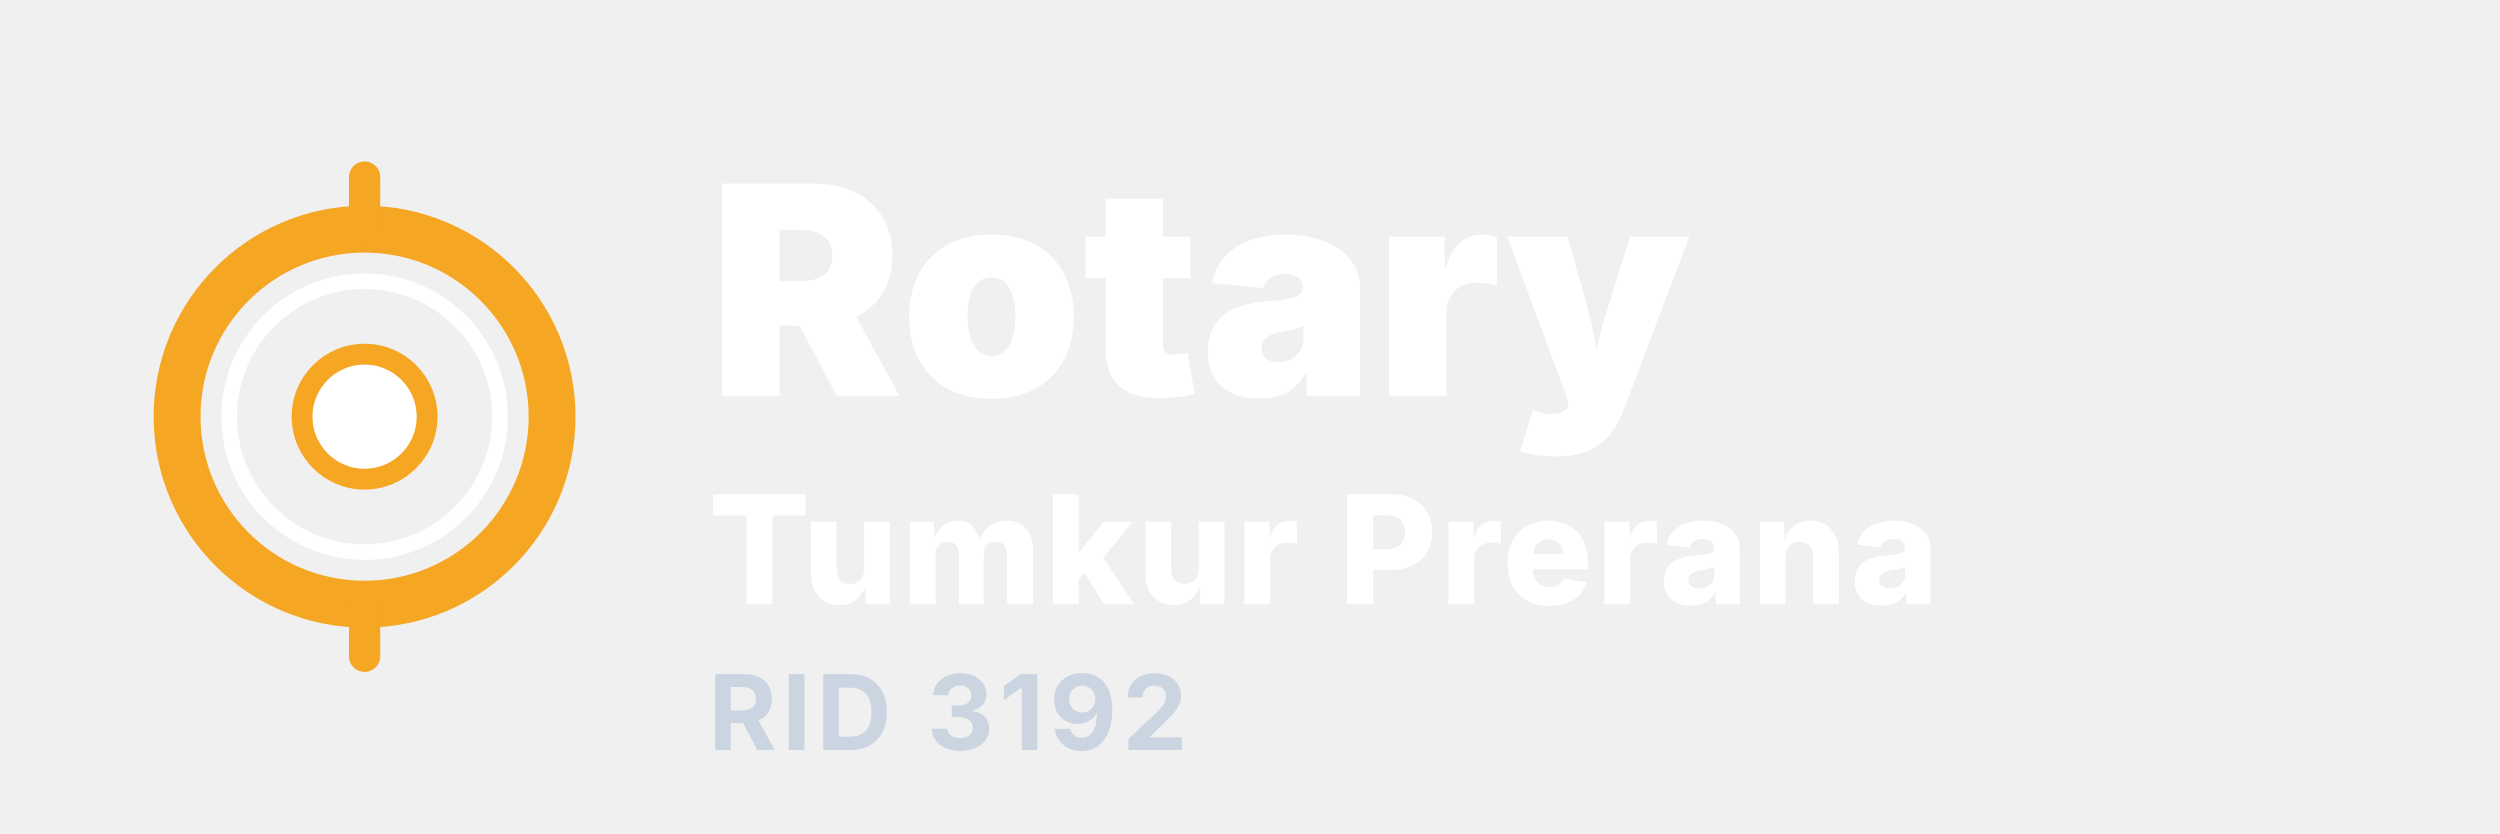
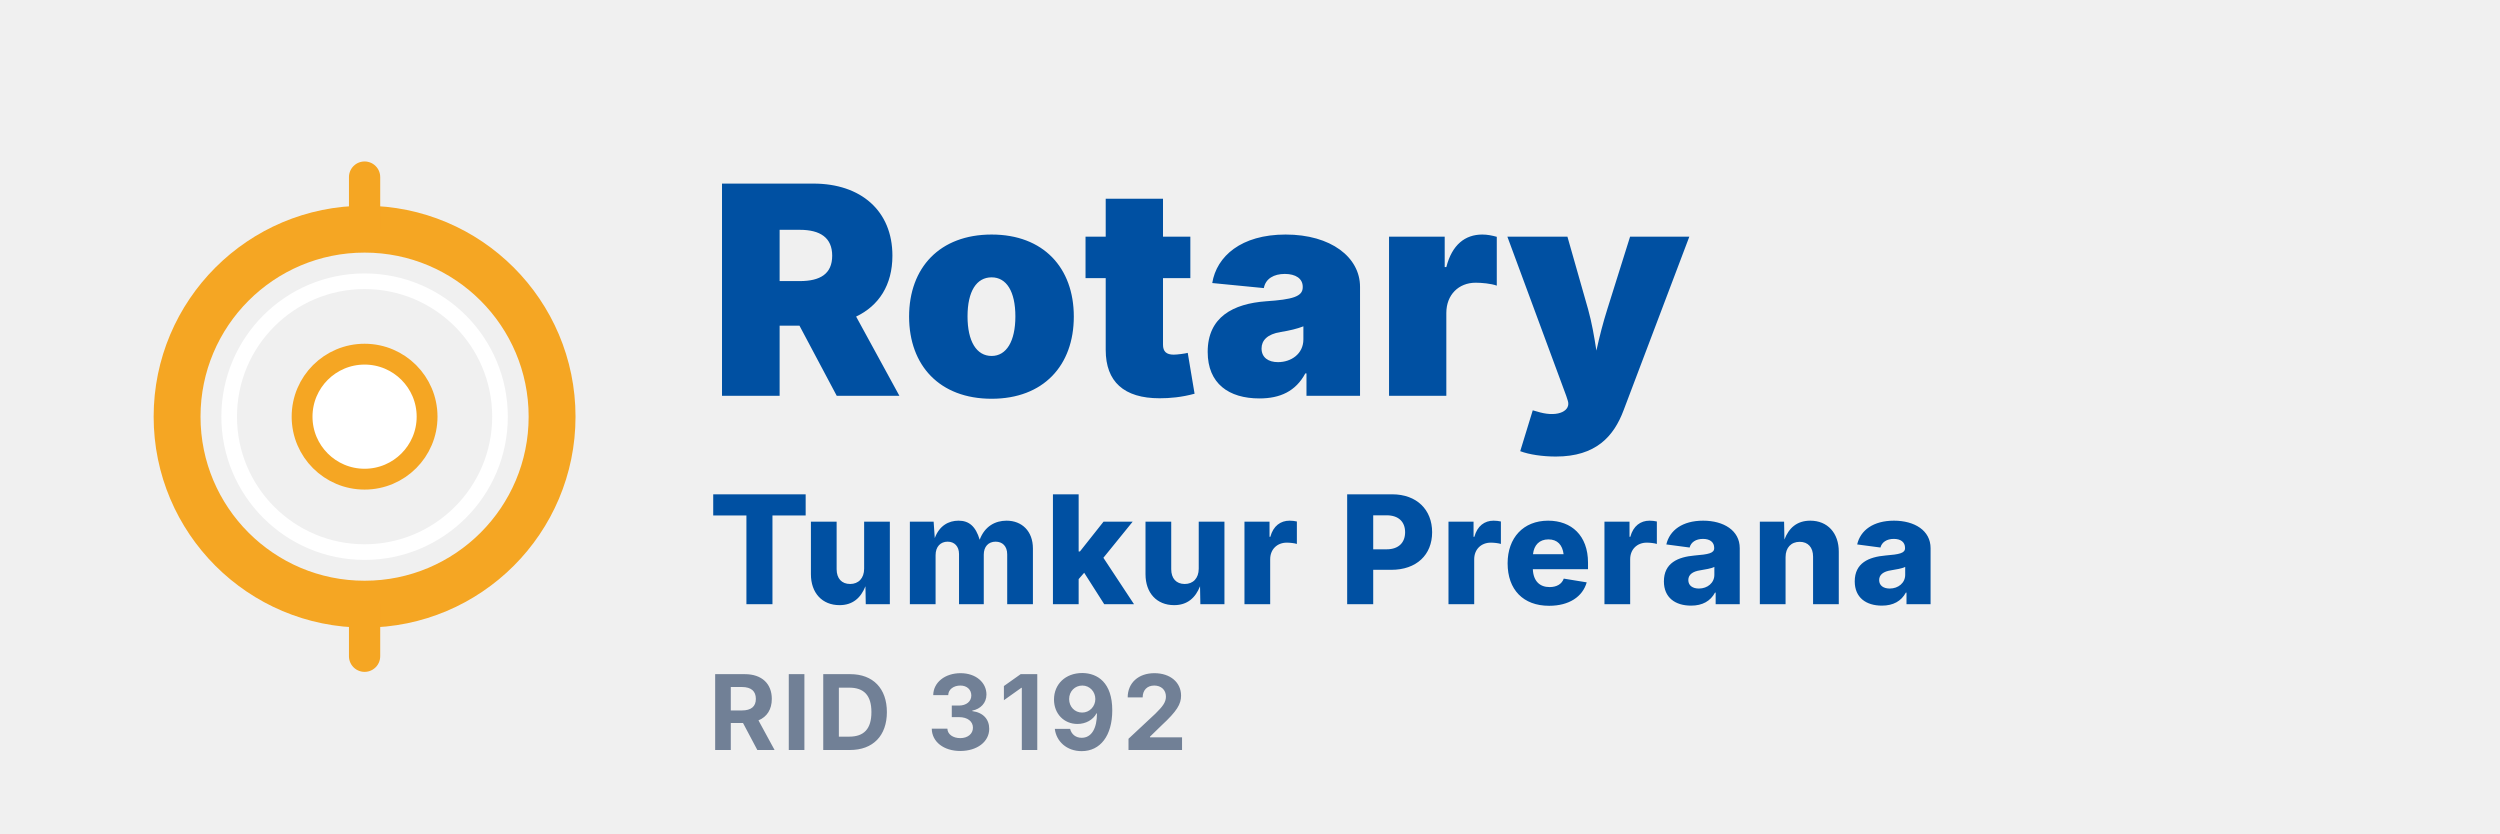
<svg xmlns="http://www.w3.org/2000/svg" viewBox="0 0 240 80" width="240" height="80">
  <g transform="translate(10, 15)">
    <circle cx="25" cy="25" r="18" fill="none" stroke="#f5a623" stroke-width="4.5" />
    <circle cx="25" cy="25" r="13" fill="none" stroke="#ffffff" stroke-width="1.5" />
    <path d="M25 2 L25 7 M25 43 L25 48 M2 L25 7 M43 25 L48 25 M7 7 L12 12 M38 38 L43 43 M7 48 L12 43 M38 7 L43 12" stroke="#f5a623" stroke-width="3" stroke-linecap="round" />
    <circle cx="25" cy="25" r="6" fill="#ffffff" stroke="#f5a623" stroke-width="2" />
  </g>
-   <text x="68" y="38" font-family="'Outfit', 'Inter', sans-serif" font-weight="900" fill="#ffffff" font-size="28">Rotary</text>
-   <text x="68" y="58" font-family="'Outfit', 'Inter', sans-serif" font-weight="800" fill="#ffffff" font-size="14.5" letter-spacing="0.02em">Tumkur Prerana</text>
-   <text x="68" y="72" font-family="'Outfit', 'Inter', sans-serif" font-weight="700" fill="#cbd5e1" font-size="10" letter-spacing="0.05em">RID 3192</text>
+   <text x="68" y="38" font-family="'Outfit', 'Inter', sans-serif" font-weight="900" fill="#0050a2" font-size="28">Rotary</text>
+   <text x="68" y="58" font-family="'Outfit', 'Inter', sans-serif" font-weight="800" fill="#0050a2" font-size="14.5" letter-spacing="0.02em">Tumkur Prerana</text>
+   <text x="68" y="72" font-family="'Outfit', 'Inter', sans-serif" font-weight="700" fill="#718096" font-size="10" letter-spacing="0.05em">RID 3192</text>
</svg>
